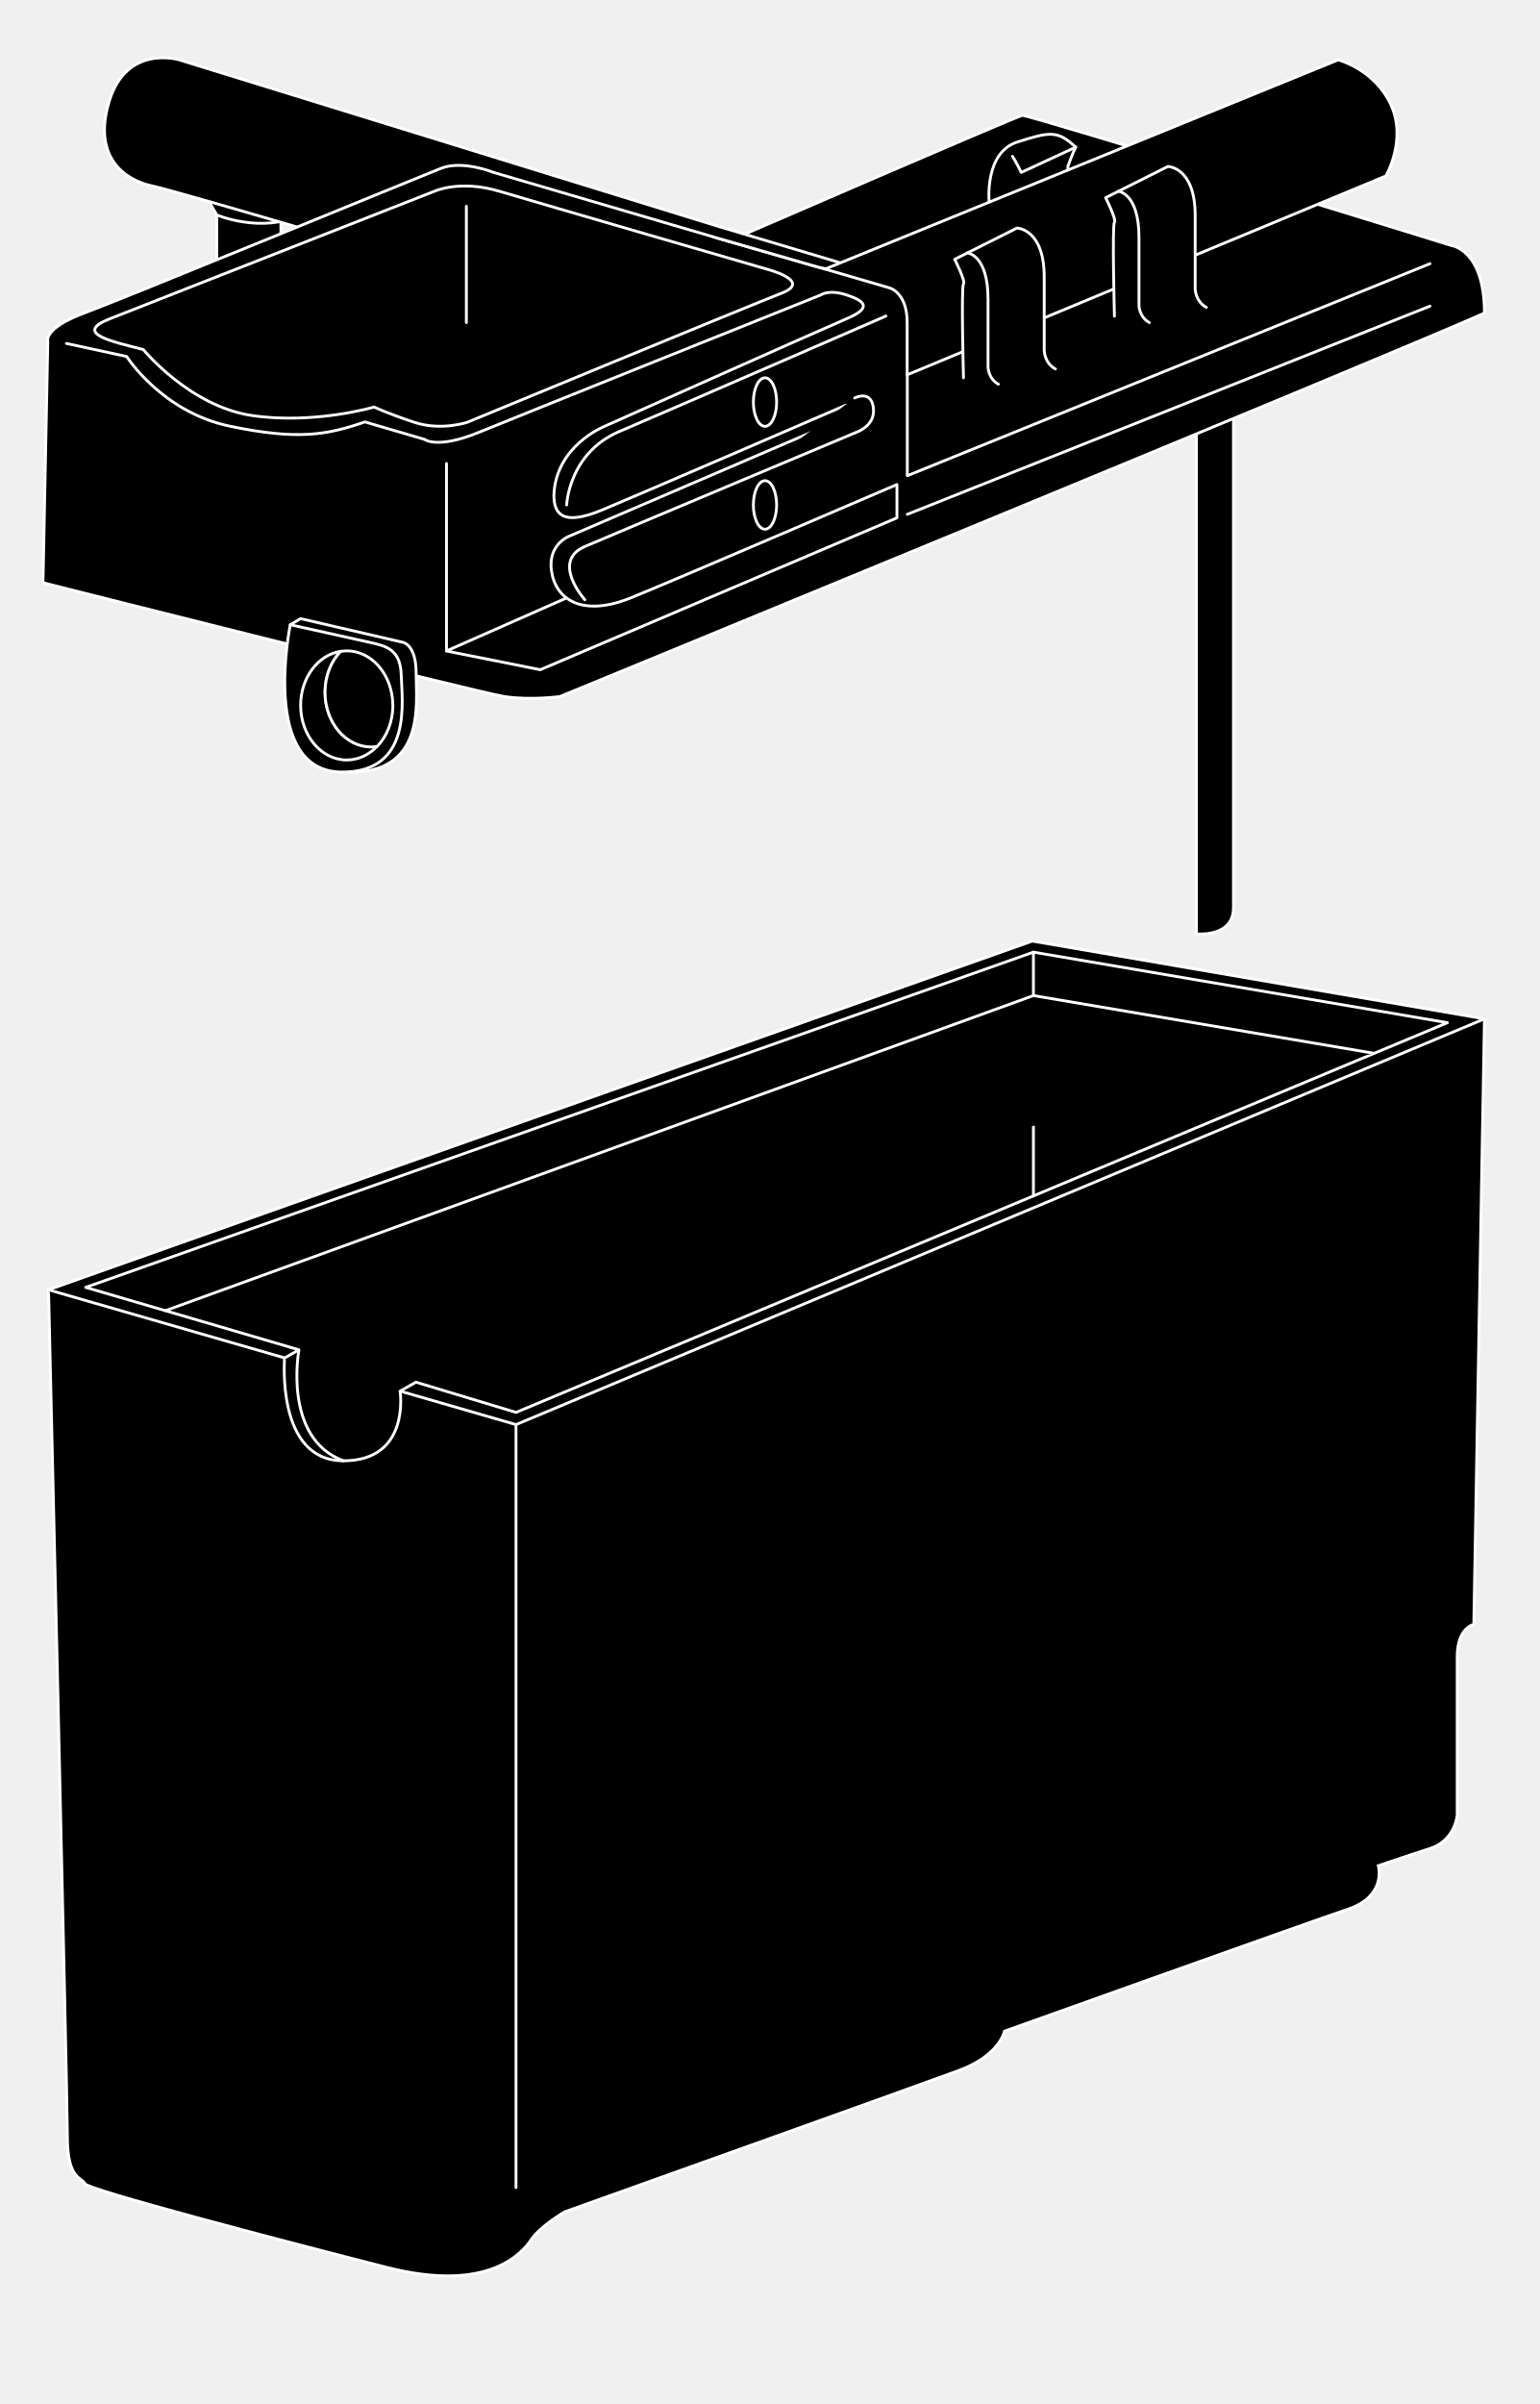
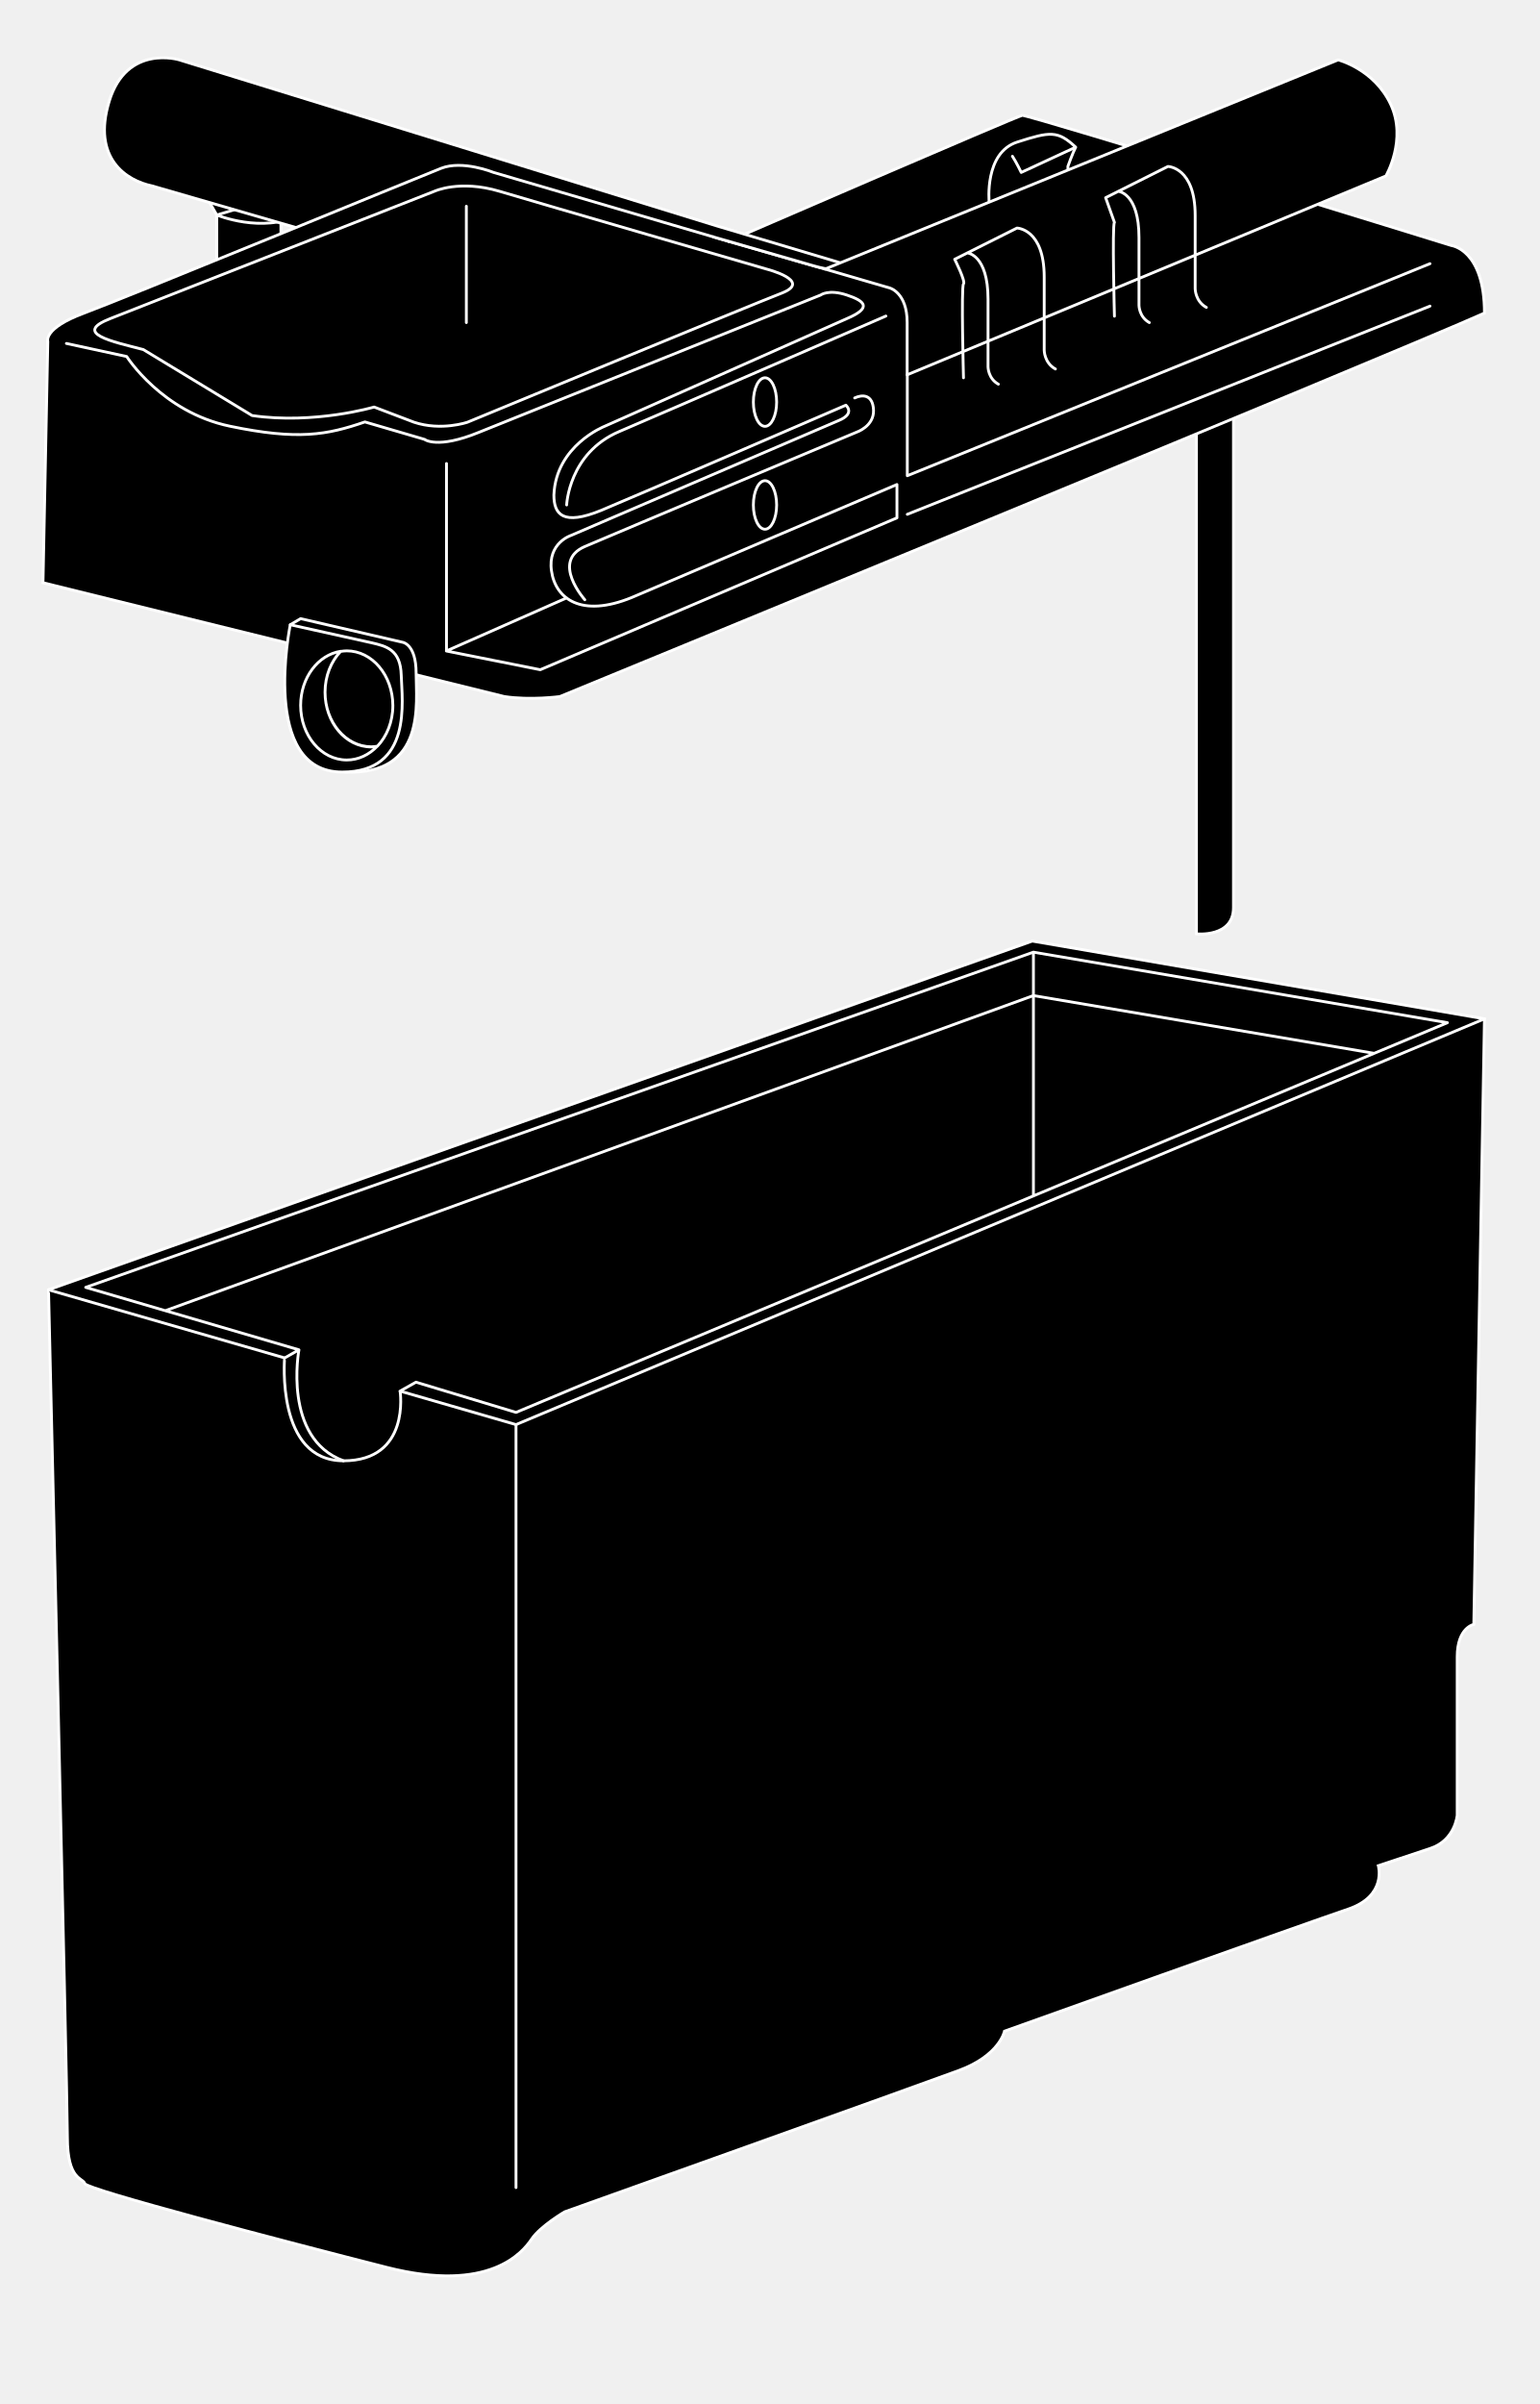
- <svg xmlns="http://www.w3.org/2000/svg" version="1.1" id="Layer_2" x="0px" y="0px" viewBox="0 0 1085 1693.9" style="enable-background:new 0 0 1085 1693.9;" xml:space="preserve">
-   <style type="text/css">
- 	.st0{stroke:#FFFFFF;stroke-width:2;stroke-miterlimit:10;}
- 	.st1{stroke:#FFFFFF;stroke-width:2;stroke-linecap:round;stroke-linejoin:round;stroke-miterlimit:10;}
- </style>
-   <path class="st0" d="M152.8,151.5V192c0,0,19.9,15.3,45.2,0c0-18.8,0-54,0-54L152.8,151.5z" />
-   <path class="st0" d="M143.2,134.8l9.6,16.7c0,0,32,13.2,58,0C236.7,138.3,143.2,134.8,143.2,134.8z" />
-   <path class="st0" d="M843.3,289.3V658c0,0,26.1,2.8,26.1-18.5s0-360.4,0-360.4" />
-   <path class="st1" d="M540.2,170L126.4,42.2c0,0-37-11.4-49.4,29.1s12.3,56,30.2,59.7s221.6,64.1,221.6,64.1" />
-   <path class="st0" d="M1046.3,717.9l-7.5,426.7c0,0-11.7,2.1-11.7,22.8c0,20.6,0,111.6,0,111.6s-1.4,17.8-19.2,23.5  s-36.4,12.1-36.4,12.1s6.2,21.3-21.3,30.6c-27.4,9.2-242.2,86-242.2,86s-3.4,17.1-32.2,27.7c-28.8,10.7-277.8,99.6-277.8,99.6  s-17.1,10-23.3,19.2c-6.2,9.2-29.5,38.4-102.2,19.9s-211.3-54.8-212.7-59c-1.4-4.3-12.3-2.1-12.3-32.7c0-30.6-13.3-597.1-13.3-597.1  l693.4-245.7L1046.3,717.9z" />
-   <path class="st0" d="M513.3,170c0,0,203-87.9,207.2-88.7C724.6,80.6,1023,173,1023,173s23.3,2.8,23.3,47.6  c-65.2,29.2-651.7,270.2-651.7,270.2s-20.6,2.8-39.1,0S30.3,410.6,30.3,410.6l3.4-170c0,0-3.4-9.2,25.4-19.9  C88,210,295.8,124.5,310.9,118.6c15.1-6,37,2.9,37,2.9L513.3,170z" />
-   <path class="st1" d="M697.2,142.4c0,0-3.6-34.8,19.8-42.3s28.5-8.2,41.2,3.6c-2.1,3.9-5.5,13.5-5.5,13.5v2.8" />
-   <path class="st1" d="M758.2,103.7l-38.4,17.8c0,0-3.4-7.1-6.2-11.4" />
-   <path class="st1" d="M513.3,170" />
-   <line class="st1" x1="581.5" y1="189.6" x2="513.3" y2="170" />
-   <polyline class="st1" points="639.5,264.1 639.5,335.2 1007.9,185.8 " />
-   <path class="st1" d="M77.7,224.5l228.4-89.7c0,0,17.8-8.4,46,0c28.1,8.4,188.2,54.8,188.2,54.8s32.7,8.3,10.8,16.9  c-22,8.5-221.6,91-221.6,91s-18.5,6.4-37.7,0s-28.1-10.7-28.1-10.7s-42.1,12.4-86,6S101,246.3,101,246.3  C79,240.6,51,234.9,77.7,224.5z" />
-   <line class="st1" x1="328.7" y1="145.3" x2="328.7" y2="227.3" />
-   <path class="st1" d="M46.8,242l42.5,9.2c0,0,24.7,39.1,72.7,49.1s68.5,6.2,95.2-3c48.7,14.2,42,12.3,42,12.3s8.9,7.1,38.4-5  s240.8-96.7,240.8-96.7s5.5-4.3,18.5,0c13,4.3,17.8,9,0,16.6s-170.8,75.9-170.8,75.9s-34.3,13.5-35.7,48.4c0,13.5,6.2,22,33.6,10.7  c27.4-11.4,172.2-74,172.2-74s6.9,5.8-4.8,10.7c-11.7,5-189,81.1-189,81.1s-16.5,5.3-13.7,24.9c2.7,19.6,20.9,33.4,56.6,18.8  s186.9-79.6,186.9-79.6v23.5l-251.4,107l-66.2-13.2l84.8-37.4" />
-   <line class="st1" x1="314.7" y1="458.6" x2="314.7" y2="326.6" />
-   <line class="st1" x1="639.5" y1="362.4" x2="1007.9" y2="215.7" />
-   <path class="st1" d="M399.4,355.8c0,0,1.4-36.5,37-51.7c35.7-15.2,188-81.4,188-81.4" />
-   <path class="st1" d="M412.2,422.6c0,0-24.2-27,0-37.5c24.2-10.4,191.6-80.6,191.6-80.6s12.3-4.1,11.9-15.5  c-0.5-11.5-8.2-11-13.3-8.6" />
-   <path class="st1" d="M204.6,440.2l7.3-4.3l71.6,16.6c0,0,9.8,0.9,9.8,21.8s7.3,72.1-50.1,69.7" />
-   <path class="st1" d="M204.6,440.2c0,0-21.5,103.9,36.6,103.8c49.8,0.1,42.1-50.3,41.6-68.3c-0.5-18-10.5-20.4-21-22.8  C251.2,450.6,204.6,440.2,204.6,440.2z" />
-   <g>
-     <path class="st1" d="M229.1,487.7c0-11.5,4.3-21.7,11-28.8c-15.9,2.5-28.2,18.6-28.2,38.1c0,21.2,14.5,38.5,32.5,38.5   c8.3,0,15.8-3.7,21.5-9.7c-1.4,0.2-2.8,0.4-4.3,0.4C243.7,526.1,229.1,508.9,229.1,487.7z" />
-     <path class="st1" d="M244.4,458.6c-1.5,0-2.9,0.2-4.3,0.4c-6.7,7-11,17.3-11,28.8c0,21.2,14.5,38.5,32.5,38.5   c1.5,0,2.9-0.2,4.3-0.4c6.7-7,11-17.3,11-28.8C276.8,475.8,262.3,458.6,244.4,458.6z" />
-   </g>
-   <path class="st1" d="M363.7,1541.4v-537.6L282,980.2c0,0,7.6,49.1-40,49.1c-47.7,0-41.4-72.5-41.4-72.5l-166.5-48" />
-   <path class="st1" d="M508.6,160.2l83.8,25c0,0,3.9,8.7-18.9,2.1s-70.8-20.4-70.8-20.4" />
-   <g>
-     <path class="st1" d="M980.2,73.5c-11.7-24.9-37-31.3-37-31.3L581.5,189.6l45.6,13.3c0,0,12.3,3.2,12.3,24.3c0,6.1,0,20.1,0,36.9   L976.8,124C976.8,124,991.9,98.4,980.2,73.5z" />
-   </g>
-   <g>
-     <path class="st1" d="M679.1,266.2c0,0-1.7-64.4,0-66.1c1.7-1.8-6.2-17.4-6.2-17.4l43.9-22c0,0,19.2,0.4,19.2,34.5s0,51.6,0,51.6   s0,8.9,7.9,13.2" />
-     <path class="st1" d="M681.8,178.2c0,0,14.6,1.1,14.6,32.6s0,47.7,0,47.7s0,8.2,7.3,12.2" />
-   </g>
-   <g>
-     <path class="st1" d="M785.5,222.8c0,0-1.7-64.4,0-66.1s-6.2-17.4-6.2-17.4l43.9-22c0,0,19.2,0.4,19.2,34.5s0,51.6,0,51.6   s0,8.9,7.9,13.2" />
-     <path class="st1" d="M788.2,134.8c0,0,14.6,1.1,14.6,32.6s0,47.7,0,47.7s0,8.2,7.3,12.2" />
-   </g>
-   <line class="st1" x1="363.7" y1="1003.8" x2="1046.3" y2="717.9" />
-   <path class="st1" d="M200.7,956.8l10-5.7c0,0-11.7,62.3,31.4,78.2" />
-   <polyline class="st1" points="282,980.2 293.2,973.9 363.7,995.2 1020.2,720.6 728.4,670.9 60.4,907.1 210.7,951.1 " />
-   <line class="st1" x1="728.4" y1="670.9" x2="728.4" y2="842.7" />
-   <polyline class="st1" points="116.6,923.5 728.4,701.5 968.6,742.2 " />
+ <svg xmlns="http://www.w3.org/2000/svg" viewBox="0 0 1085 1693.9" enable-background="new 0 0 1085 1693.9">
+   <style type="text/css">.st0{stroke:#FFFFFF;stroke-width:2;stroke-miterlimit:10;} .st1{stroke:#FFFFFF;stroke-width:2;stroke-linecap:round;stroke-linejoin:round;stroke-miterlimit:10;}</style>
+   <path class="st0" d="M152.8 151.5v40.5s19.9 15.3 45.2 0v-54l-45.2 13.5zM143.2 134.8l9.6 16.7s32 13.2 58 0c25.9-13.2-67.6-16.7-67.6-16.7zM843.3 289.3v368.7s26.1 2.8 26.1-18.5v-360.4" />
+   <path class="st1" d="M540.2 170l-413.8-127.8s-37-11.4-49.4 29.1 12.3 56 30.2 59.7l221.6 64.1" />
+   <path class="st0" d="M1046.3 717.9l-7.5 426.7s-11.7 2.1-11.7 22.8v111.6s-1.4 17.8-19.2 23.5l-36.4 12.1s6.2 21.3-21.3 30.6c-27.4 9.2-242.2 86-242.2 86s-3.4 17.1-32.2 27.7c-28.8 10.7-277.8 99.6-277.8 99.6s-17.1 10-23.3 19.2c-6.2 9.2-29.5 38.4-102.2 19.9s-211.3-54.8-212.7-59c-1.4-4.3-12.3-2.1-12.3-32.7s-13.3-597.1-13.3-597.1l693.4-245.7 318.7 54.8zM513.3 170s203-87.9 207.2-88.7c4.1-.7 302.5 91.7 302.5 91.7s23.3 2.8 23.3 47.6c-65.2 29.2-651.7 270.2-651.7 270.2s-20.6 2.8-39.1 0l-325.2-80.2 3.4-170s-3.4-9.2 25.4-19.9c28.9-10.7 236.7-96.2 251.8-102.1 15.1-6 37 2.9 37 2.9l165.4 48.5z" />
+   <path class="st1" d="M697.2 142.4s-3.6-34.8 19.8-42.3 28.5-8.2 41.2 3.6c-2.1 3.9-5.5 13.5-5.5 13.5v2.8M758.2 103.7l-38.4 17.8s-3.4-7.1-6.2-11.4M513.3 170M581.5 189.6l-68.2-19.6M639.5 264.1v71.1l368.4-149.4" />
+   <path class="st1" d="M77.7 224.5l228.4-89.7s17.8-8.4 46 0c28.1 8.4 188.2 54.8 188.2 54.8s32.7 8.3 10.8 16.9c-22 8.5-221.6 91-221.6 91s-18.5 6.4-37.7 0l-28.1-10.7s-42.1 12.4-86 6l-76.7-46.5c-22-5.7-50-11.4-23.3-21.8zM328.7 145.3v82M46.8 242l42.5 9.2s24.7 39.1 72.7 49.1 68.5 6.2 95.2-3c48.7 14.2 42 12.3 42 12.3s8.9 7.1 38.4-5l240.8-96.7s5.5-4.3 18.5 0 17.8 9 0 16.6l-170.8 75.9s-34.3 13.5-35.7 48.4c0 13.5 6.2 22 33.6 10.7 27.4-11.4 172.2-74 172.2-74s6.9 5.8-4.8 10.7c-11.7 5-189 81.1-189 81.1s-16.5 5.3-13.7 24.9c2.7 19.6 20.9 33.4 56.6 18.8l186.9-79.6v23.5l-251.4 107-66.2-13.2 84.8-37.4M314.7 458.6v-132M639.5 362.4l368.4-146.7M399.4 355.8s1.4-36.5 37-51.7c35.7-15.2 188-81.4 188-81.4M412.2 422.6s-24.2-27 0-37.5c24.2-10.4 191.6-80.6 191.6-80.6s12.3-4.1 11.9-15.5c-.5-11.5-8.2-11-13.3-8.6M204.6 440.2l7.3-4.3 71.6 16.6s9.8.9 9.8 21.8 7.3 72.1-50.1 69.7" />
+   <path class="st1" d="M204.6 440.2s-21.5 103.9 36.6 103.8c49.8.1 42.1-50.3 41.6-68.3s-10.5-20.4-21-22.8c-10.6-2.3-57.2-12.7-57.2-12.7zM229.1 487.7c0-11.5 4.3-21.7 11-28.8-15.9 2.5-28.2 18.6-28.2 38.1 0 21.2 14.5 38.5 32.5 38.5 8.3 0 15.8-3.7 21.5-9.7-1.4.2-2.8.4-4.3.4-17.9-.1-32.5-17.3-32.5-38.5zM244.4 458.6c-1.5 0-2.9.2-4.3.4-6.7 7-11 17.3-11 28.8 0 21.2 14.5 38.5 32.5 38.5 1.5 0 2.9-.2 4.3-.4 6.7-7 11-17.3 11-28.8-.1-21.3-14.6-38.5-32.5-38.5zM363.7 1541.4v-537.6l-81.7-23.6s7.6 49.1-40 49.1c-47.7 0-41.4-72.5-41.4-72.5l-166.5-48M508.6 160.2l83.8 25s3.9 8.7-18.9 2.1l-70.8-20.4" />
+   <path class="st1" d="M980.2 73.5c-11.7-24.9-37-31.3-37-31.3l-361.7 147.4 45.6 13.3s12.3 3.2 12.3 24.3v36.9l337.4-140.1s15.1-25.6 3.4-50.5zM679.1 266.2s-1.7-64.4 0-66.1c1.7-1.8-6.2-17.4-6.2-17.4l43.9-22s19.2.4 19.2 34.5v51.6s0 8.9 7.9 13.2M681.8 178.2s14.6 1.1 14.6 32.6v47.7s0 8.2 7.3 12.2M785.5 222.8s-1.7-64.4 0-66.1l-6.2-17.4 43.9-22s19.2.4 19.2 34.5v51.6s0 8.9 7.9 13.2M788.2 134.8s14.6 1.1 14.6 32.6v47.7s0 8.2 7.3 12.2M363.7 1003.8l682.6-285.9M200.7 956.8l10-5.7s-11.7 62.3 31.4 78.2M282 980.2l11.2-6.3 70.5 21.3 656.5-274.6-291.8-49.7-668 236.2 150.3 44M728.4 670.9v171.8M116.6 923.5l611.8-222 240.2 40.7" />
  <ellipse class="st1" cx="539.2" cy="283.3" rx="8.2" ry="17.1" />
  <ellipse class="st1" cx="539.2" cy="355.8" rx="8.2" ry="17.1" />
</svg>
